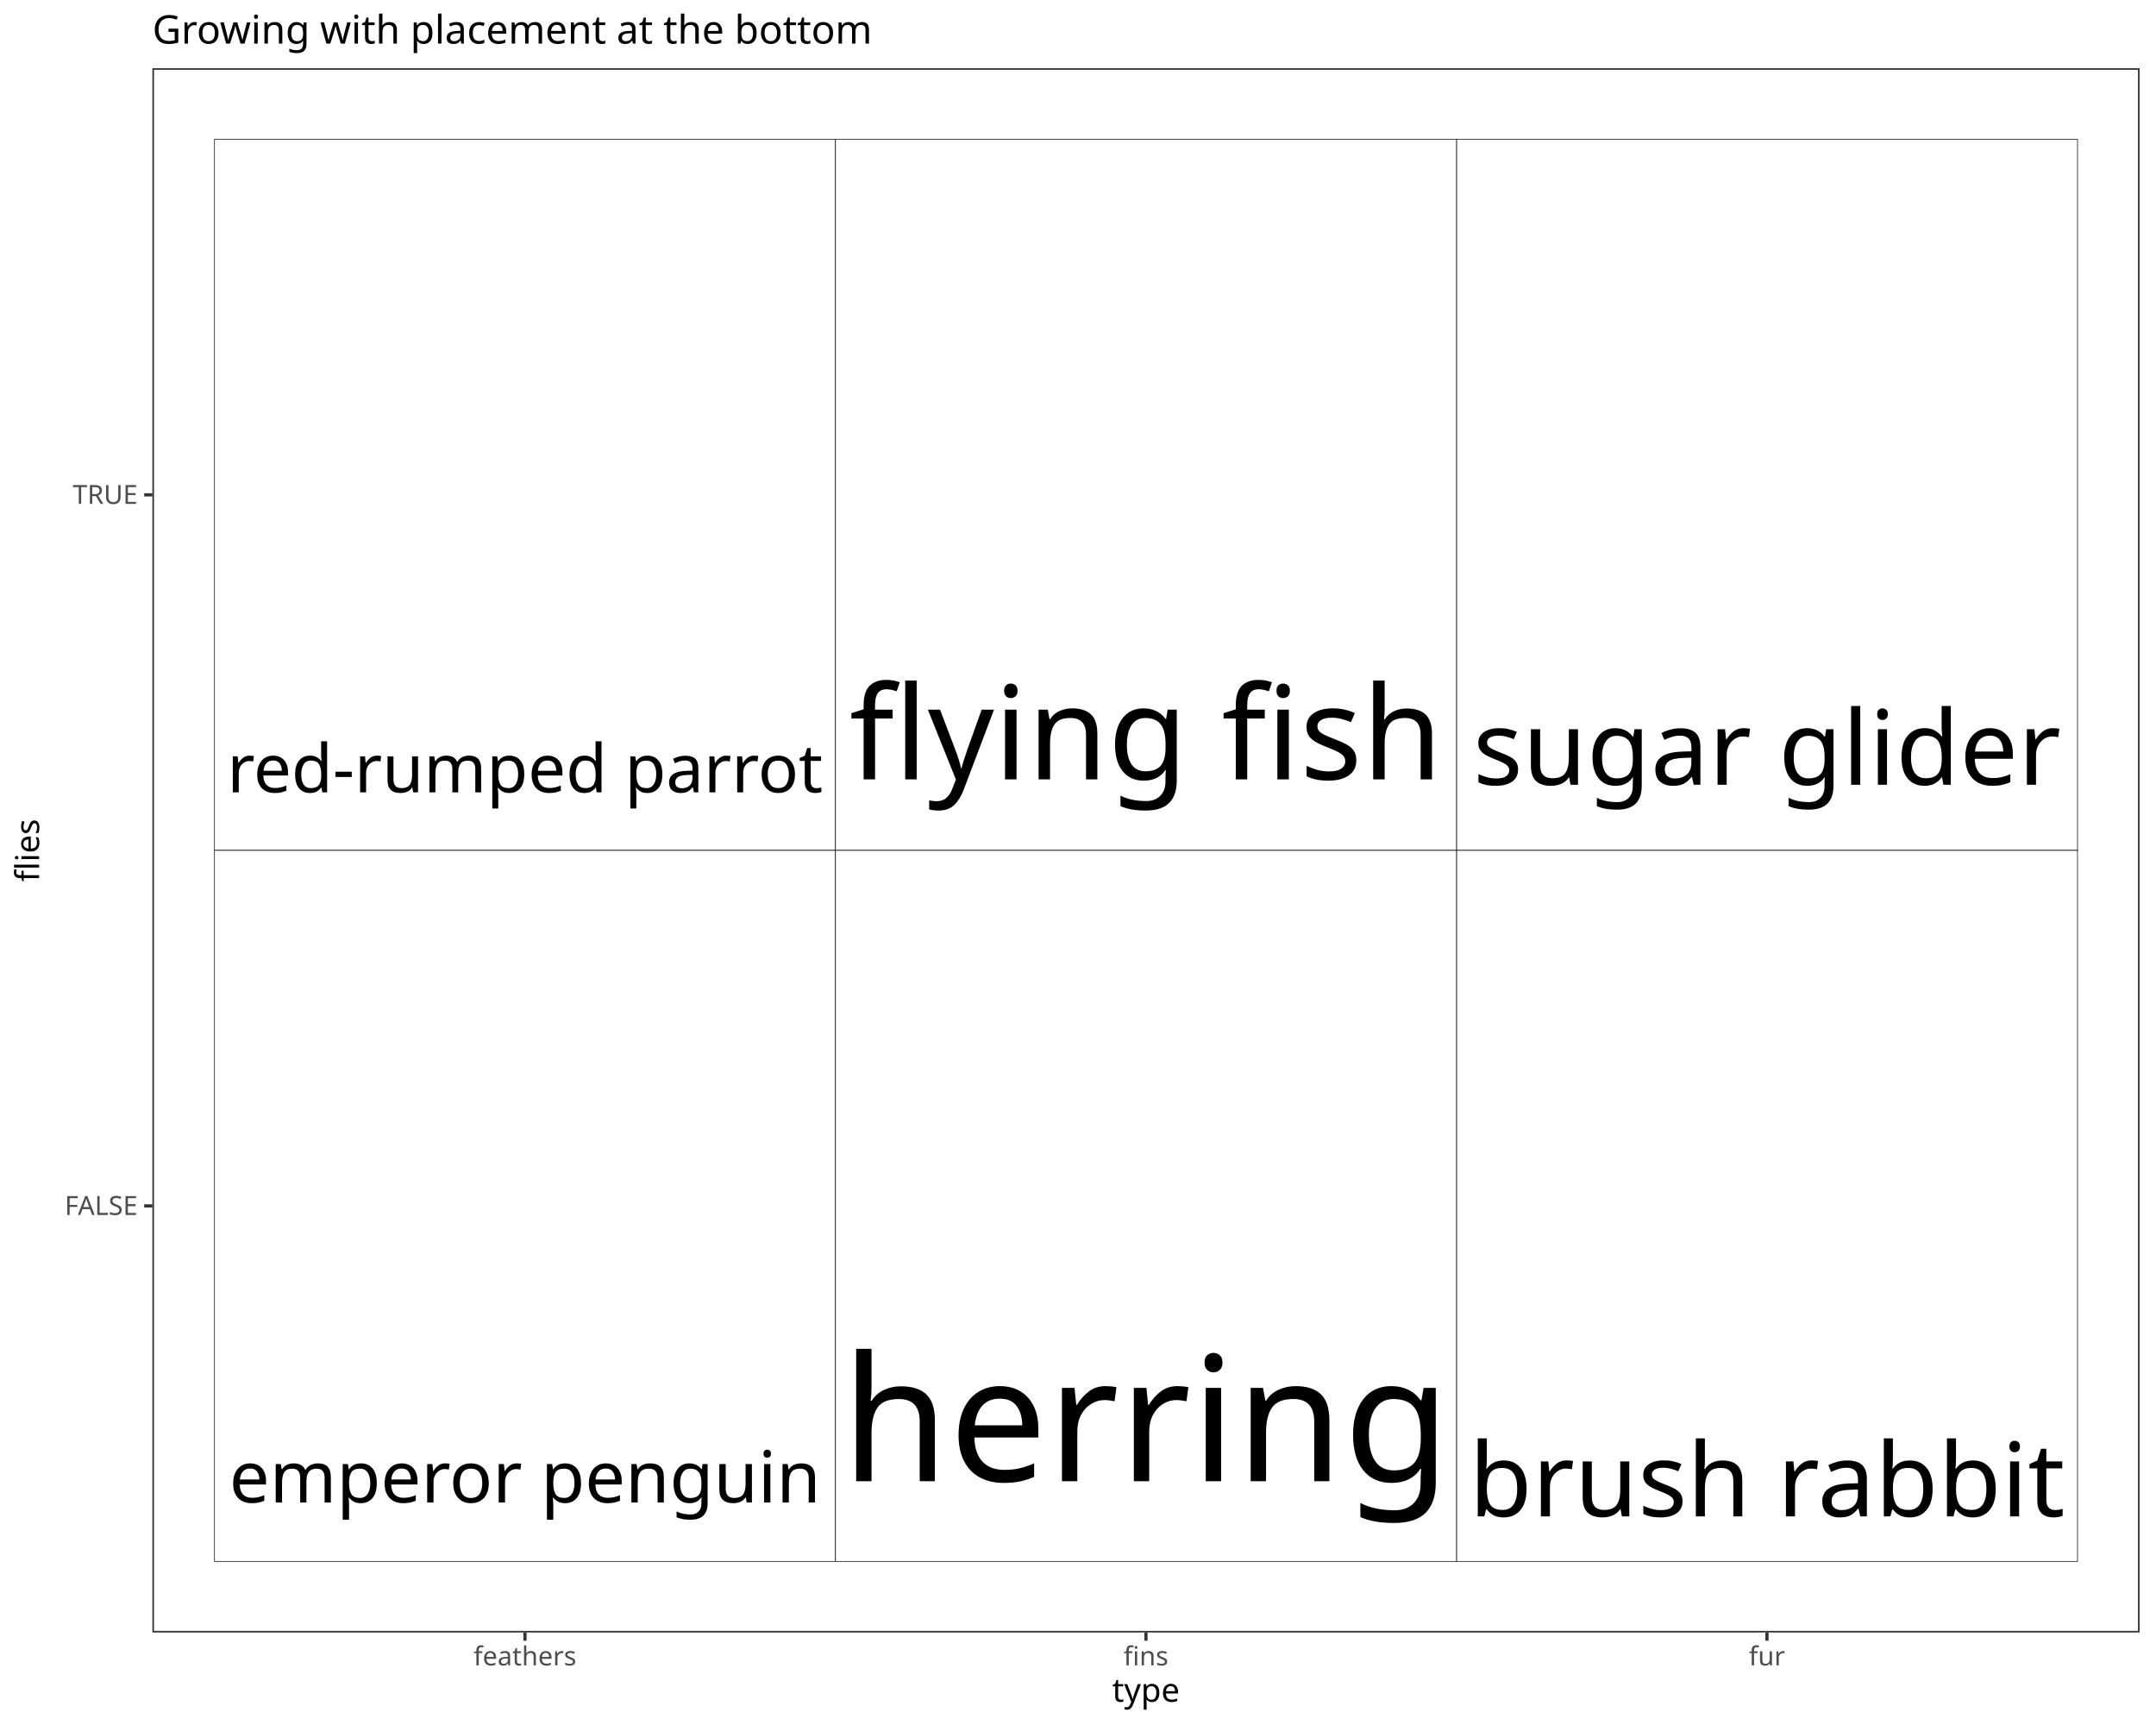
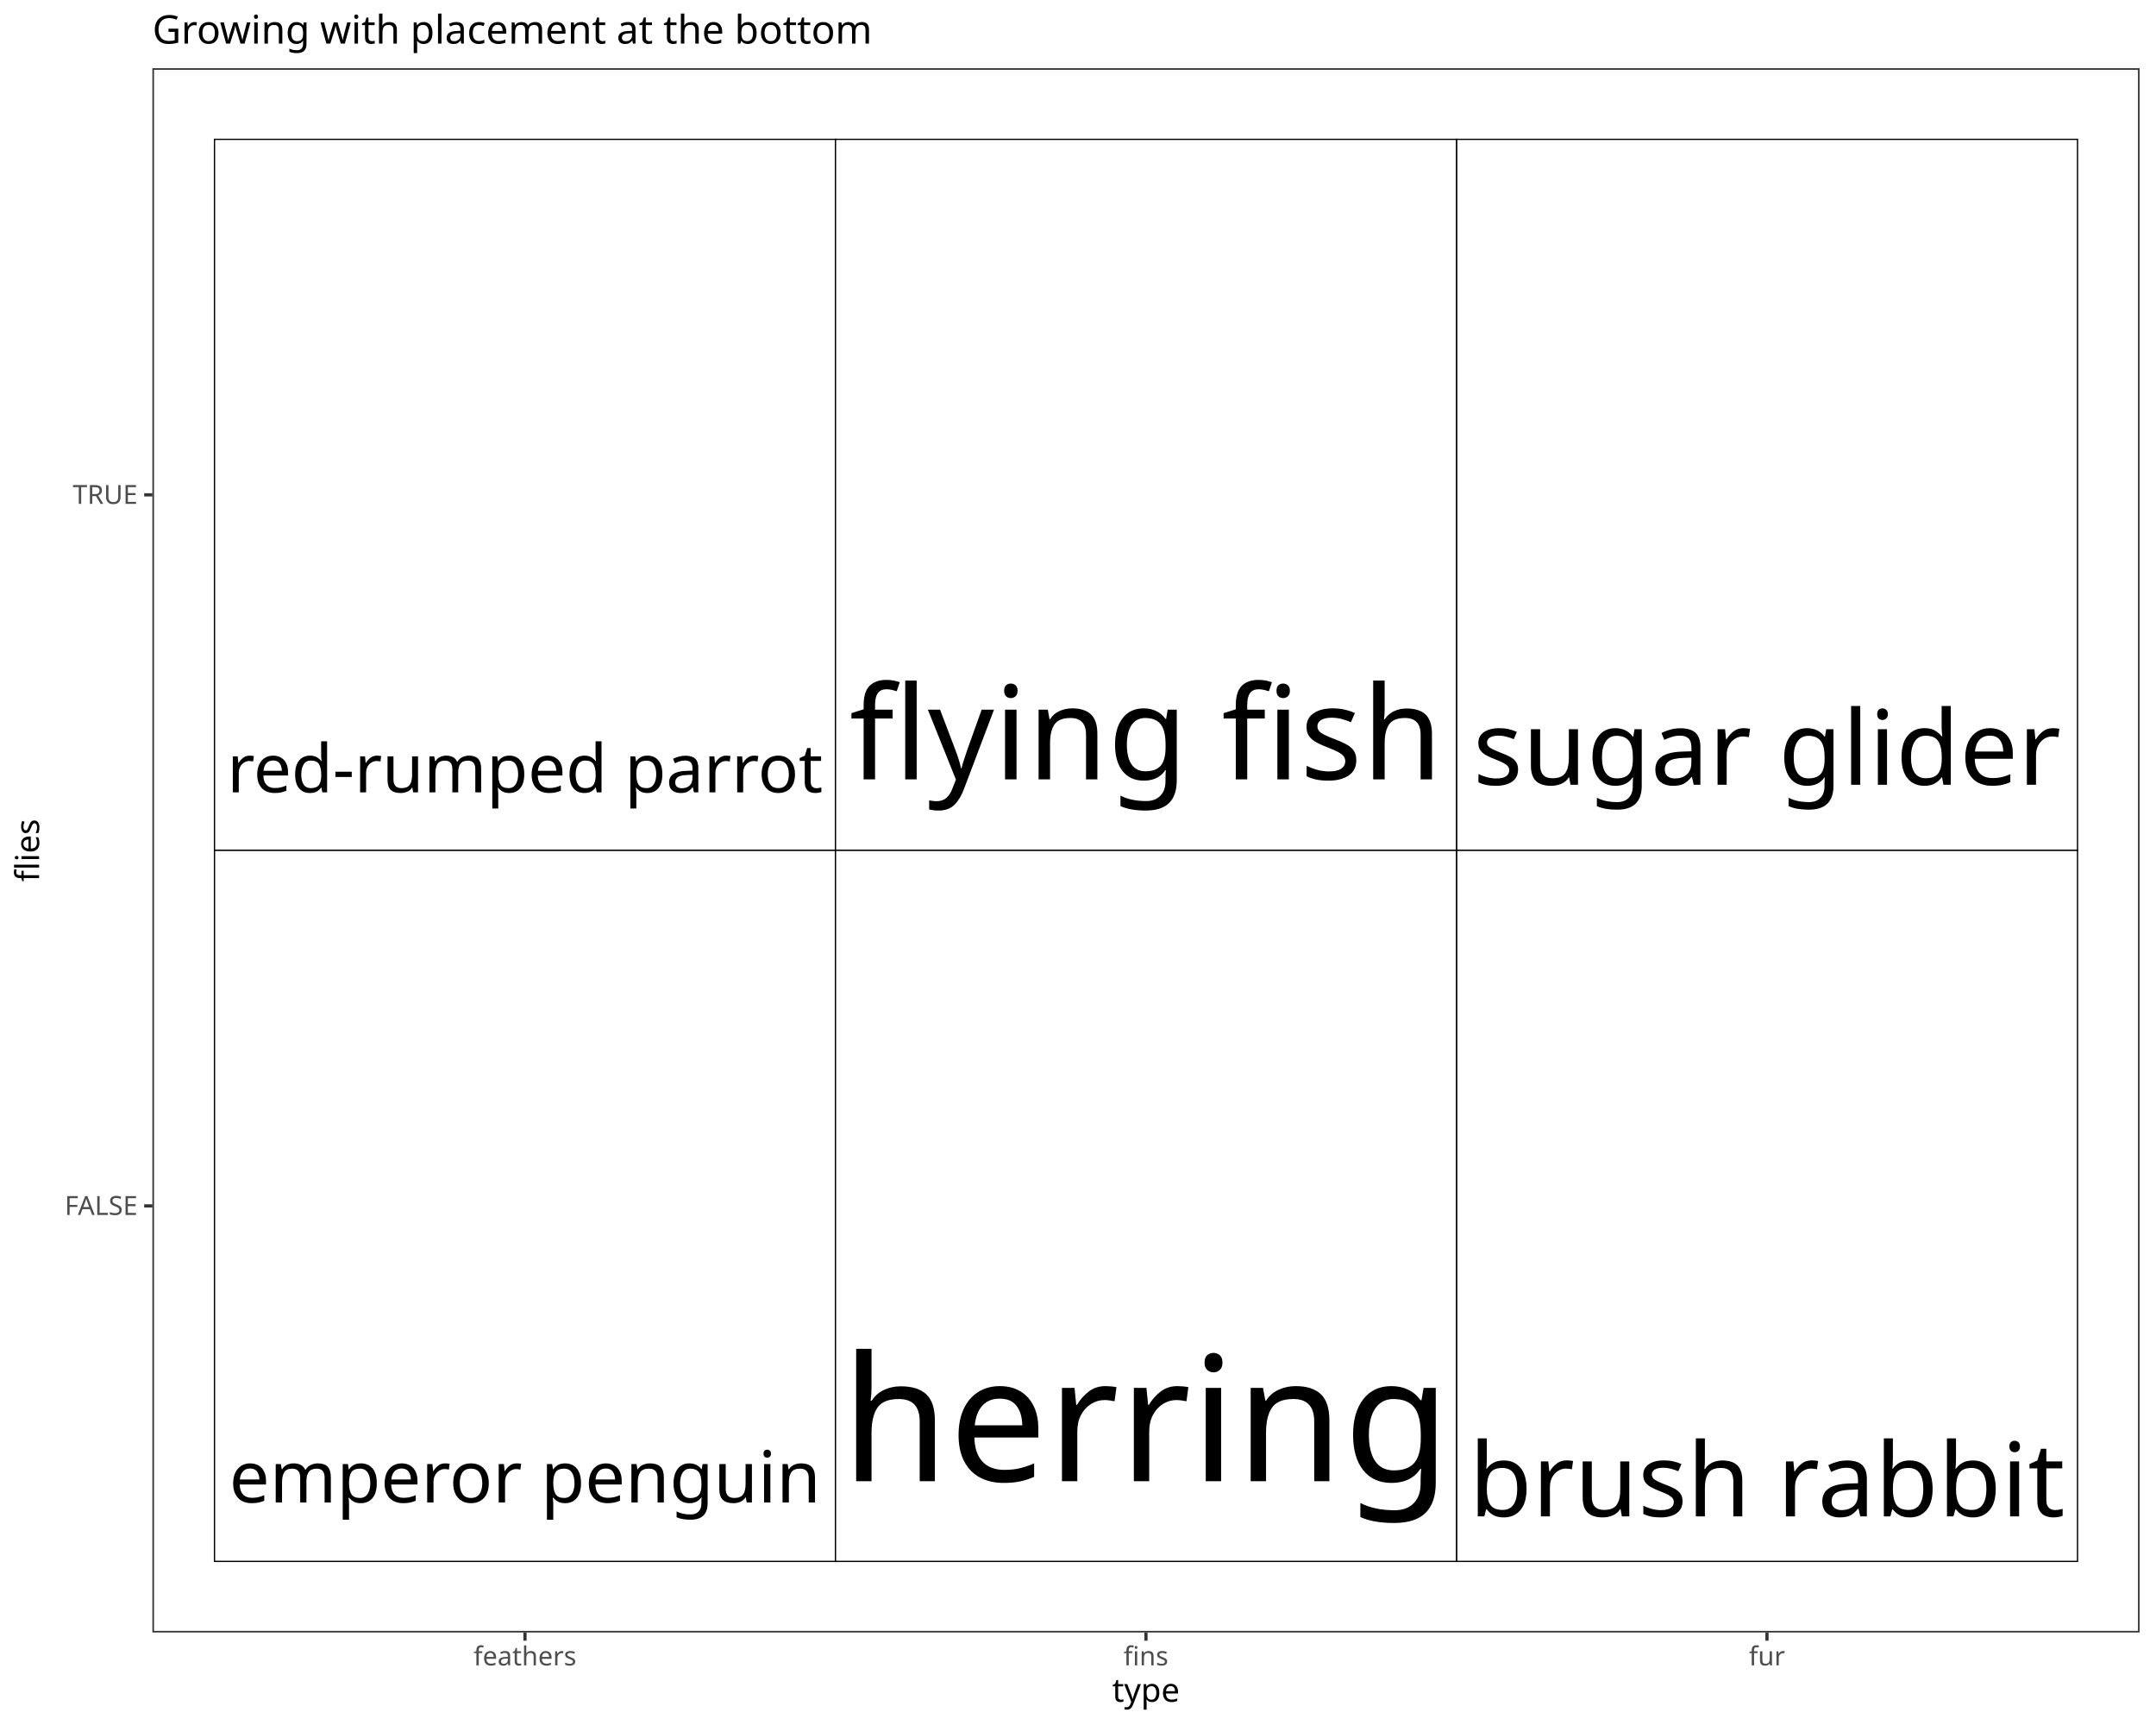
<svg xmlns="http://www.w3.org/2000/svg" class="svglite" data-engine-version="2.0" width="720.00pt" height="576.00pt" viewBox="0 0 720.00 576.00">
  <defs>
    <style type="text/css">
    .svglite line, .svglite polyline, .svglite polygon, .svglite path, .svglite rect, .svglite circle {
      fill: none;
      stroke: #000000;
      stroke-linecap: round;
      stroke-linejoin: round;
      stroke-miterlimit: 10.00;
    }
  </style>
  </defs>
  <rect width="100%" height="100%" style="stroke: none; fill: #FFFFFF;" />
  <defs>
    <clipPath id="cpMC4wMHw3MjAuMDB8MC4wMHw1NzYuMDA=">
      <rect x="0.00" y="0.00" width="720.00" height="576.00" />
    </clipPath>
  </defs>
  <g clip-path="url(#cpMC4wMHw3MjAuMDB8MC4wMHw1NzYuMDA=)">
    <rect x="0.00" y="0.00" width="720.00" height="576.00" style="stroke-width: 1.07; stroke: #FFFFFF; fill: #FFFFFF;" />
  </g>
  <defs>
    <clipPath id="cpNTAuODl8NzE0LjUyfDIyLjc4fDU0NS4xMQ==">
      <rect x="50.89" y="22.78" width="663.63" height="522.33" />
    </clipPath>
  </defs>
  <g clip-path="url(#cpNTAuODl8NzE0LjUyfDIyLjc4fDU0NS4xMQ==)">
    <rect x="50.89" y="22.78" width="663.63" height="522.33" style="stroke-width: 1.07; stroke: none; fill: #FFFFFF;" />
-     <rect x="71.63" y="46.53" width="207.39" height="237.42" style="stroke-width: 0.21; stroke-linecap: butt; stroke-linejoin: miter; fill: #FFFFFF;" />
-     <rect x="71.63" y="283.95" width="207.39" height="237.42" style="stroke-width: 0.21; stroke-linecap: butt; stroke-linejoin: miter; fill: #FFFFFF;" />
-     <rect x="486.40" y="46.53" width="207.39" height="237.42" style="stroke-width: 0.21; stroke-linecap: butt; stroke-linejoin: miter; fill: #FFFFFF;" />
-     <rect x="486.40" y="283.95" width="207.39" height="237.42" style="stroke-width: 0.21; stroke-linecap: butt; stroke-linejoin: miter; fill: #FFFFFF;" />
-     <rect x="279.01" y="46.53" width="207.39" height="237.42" style="stroke-width: 0.21; stroke-linecap: butt; stroke-linejoin: miter; fill: #FFFFFF;" />
-     <rect x="279.01" y="283.95" width="207.39" height="237.42" style="stroke-width: 0.21; stroke-linecap: butt; stroke-linejoin: miter; fill: #FFFFFF;" />
+     <rect x="71.63" y="46.53" width="207.39" height="237.42" style="stroke-width: 0.43; stroke-linecap: butt; stroke-linejoin: miter; fill: #FFFFFF;" />
+     <rect x="71.63" y="283.95" width="207.39" height="237.42" style="stroke-width: 0.43; stroke-linecap: butt; stroke-linejoin: miter; fill: #FFFFFF;" />
+     <rect x="486.40" y="46.53" width="207.39" height="237.42" style="stroke-width: 0.43; stroke-linecap: butt; stroke-linejoin: miter; fill: #FFFFFF;" />
+     <rect x="486.40" y="283.95" width="207.39" height="237.42" style="stroke-width: 0.43; stroke-linecap: butt; stroke-linejoin: miter; fill: #FFFFFF;" />
+     <rect x="279.01" y="46.53" width="207.39" height="237.42" style="stroke-width: 0.43; stroke-linecap: butt; stroke-linejoin: miter; fill: #FFFFFF;" />
+     <rect x="279.01" y="283.95" width="207.39" height="237.42" style="stroke-width: 0.43; stroke-linecap: butt; stroke-linejoin: miter; fill: #FFFFFF;" />
    <text x="175.32" y="264.58" text-anchor="middle" style="font-size: 22.45px; font-family: sans;" textLength="180.98px" lengthAdjust="spacingAndGlyphs">red-rumped parrot</text>
    <text x="175.32" y="501.70" text-anchor="middle" style="font-size: 23.93px; font-family: sans;" textLength="180.98px" lengthAdjust="spacingAndGlyphs">emperor penguin</text>
    <text x="590.09" y="262.05" text-anchor="middle" style="font-size: 34.63px; font-family: sans;" textLength="180.98px" lengthAdjust="spacingAndGlyphs">sugar glider</text>
    <text x="590.09" y="506.34" text-anchor="middle" style="font-size: 34.27px; font-family: sans;" textLength="180.98px" lengthAdjust="spacingAndGlyphs">brush rabbit</text>
    <text x="382.70" y="260.23" text-anchor="middle" style="font-size: 43.41px; font-family: sans;" textLength="180.98px" lengthAdjust="spacingAndGlyphs">flying fish</text>
    <text x="382.70" y="494.59" text-anchor="middle" style="font-size: 58.14px; font-family: sans;" textLength="180.98px" lengthAdjust="spacingAndGlyphs">herring</text>
    <rect x="50.89" y="22.78" width="663.63" height="522.33" style="stroke-width: 1.07; stroke: #333333;" />
  </g>
  <g clip-path="url(#cpMC4wMHw3MjAuMDB8MC4wMHw1NzYuMDA=)">
    <text x="45.96" y="405.69" text-anchor="end" style="font-size: 8.80px; fill: #4D4D4D; font-family: sans;" textLength="27.88px" lengthAdjust="spacingAndGlyphs">FALSE</text>
    <text x="45.96" y="168.26" text-anchor="end" style="font-size: 8.80px; fill: #4D4D4D; font-family: sans;" textLength="23.96px" lengthAdjust="spacingAndGlyphs">TRUE</text>
    <polyline points="48.15,402.66 50.89,402.66 " style="stroke-width: 1.07; stroke: #333333; stroke-linecap: butt;" />
    <polyline points="48.15,165.24 50.89,165.24 " style="stroke-width: 1.07; stroke: #333333; stroke-linecap: butt;" />
    <polyline points="175.32,547.85 175.32,545.11 " style="stroke-width: 1.07; stroke: #333333; stroke-linecap: butt;" />
    <polyline points="382.70,547.85 382.70,545.11 " style="stroke-width: 1.07; stroke: #333333; stroke-linecap: butt;" />
    <polyline points="590.09,547.85 590.09,545.11 " style="stroke-width: 1.07; stroke: #333333; stroke-linecap: butt;" />
    <text x="175.32" y="556.10" text-anchor="middle" style="font-size: 8.80px; fill: #4D4D4D; font-family: sans;" textLength="31.80px" lengthAdjust="spacingAndGlyphs">feathers</text>
    <text x="382.70" y="556.10" text-anchor="middle" style="font-size: 8.80px; fill: #4D4D4D; font-family: sans;" textLength="13.70px" lengthAdjust="spacingAndGlyphs">fins</text>
    <text x="590.09" y="556.10" text-anchor="middle" style="font-size: 8.80px; fill: #4D4D4D; font-family: sans;" textLength="10.27px" lengthAdjust="spacingAndGlyphs">fur</text>
    <text x="382.70" y="568.24" text-anchor="middle" style="font-size: 11.00px; font-family: sans;" textLength="20.80px" lengthAdjust="spacingAndGlyphs">type</text>
    <text transform="translate(13.05,283.95) rotate(-90)" text-anchor="middle" style="font-size: 11.00px; font-family: sans;" textLength="19.56px" lengthAdjust="spacingAndGlyphs">flies</text>
    <text x="50.89" y="14.56" style="font-size: 13.20px; font-family: sans;" textLength="221.60px" lengthAdjust="spacingAndGlyphs">Growing with placement at the bottom</text>
  </g>
</svg>
